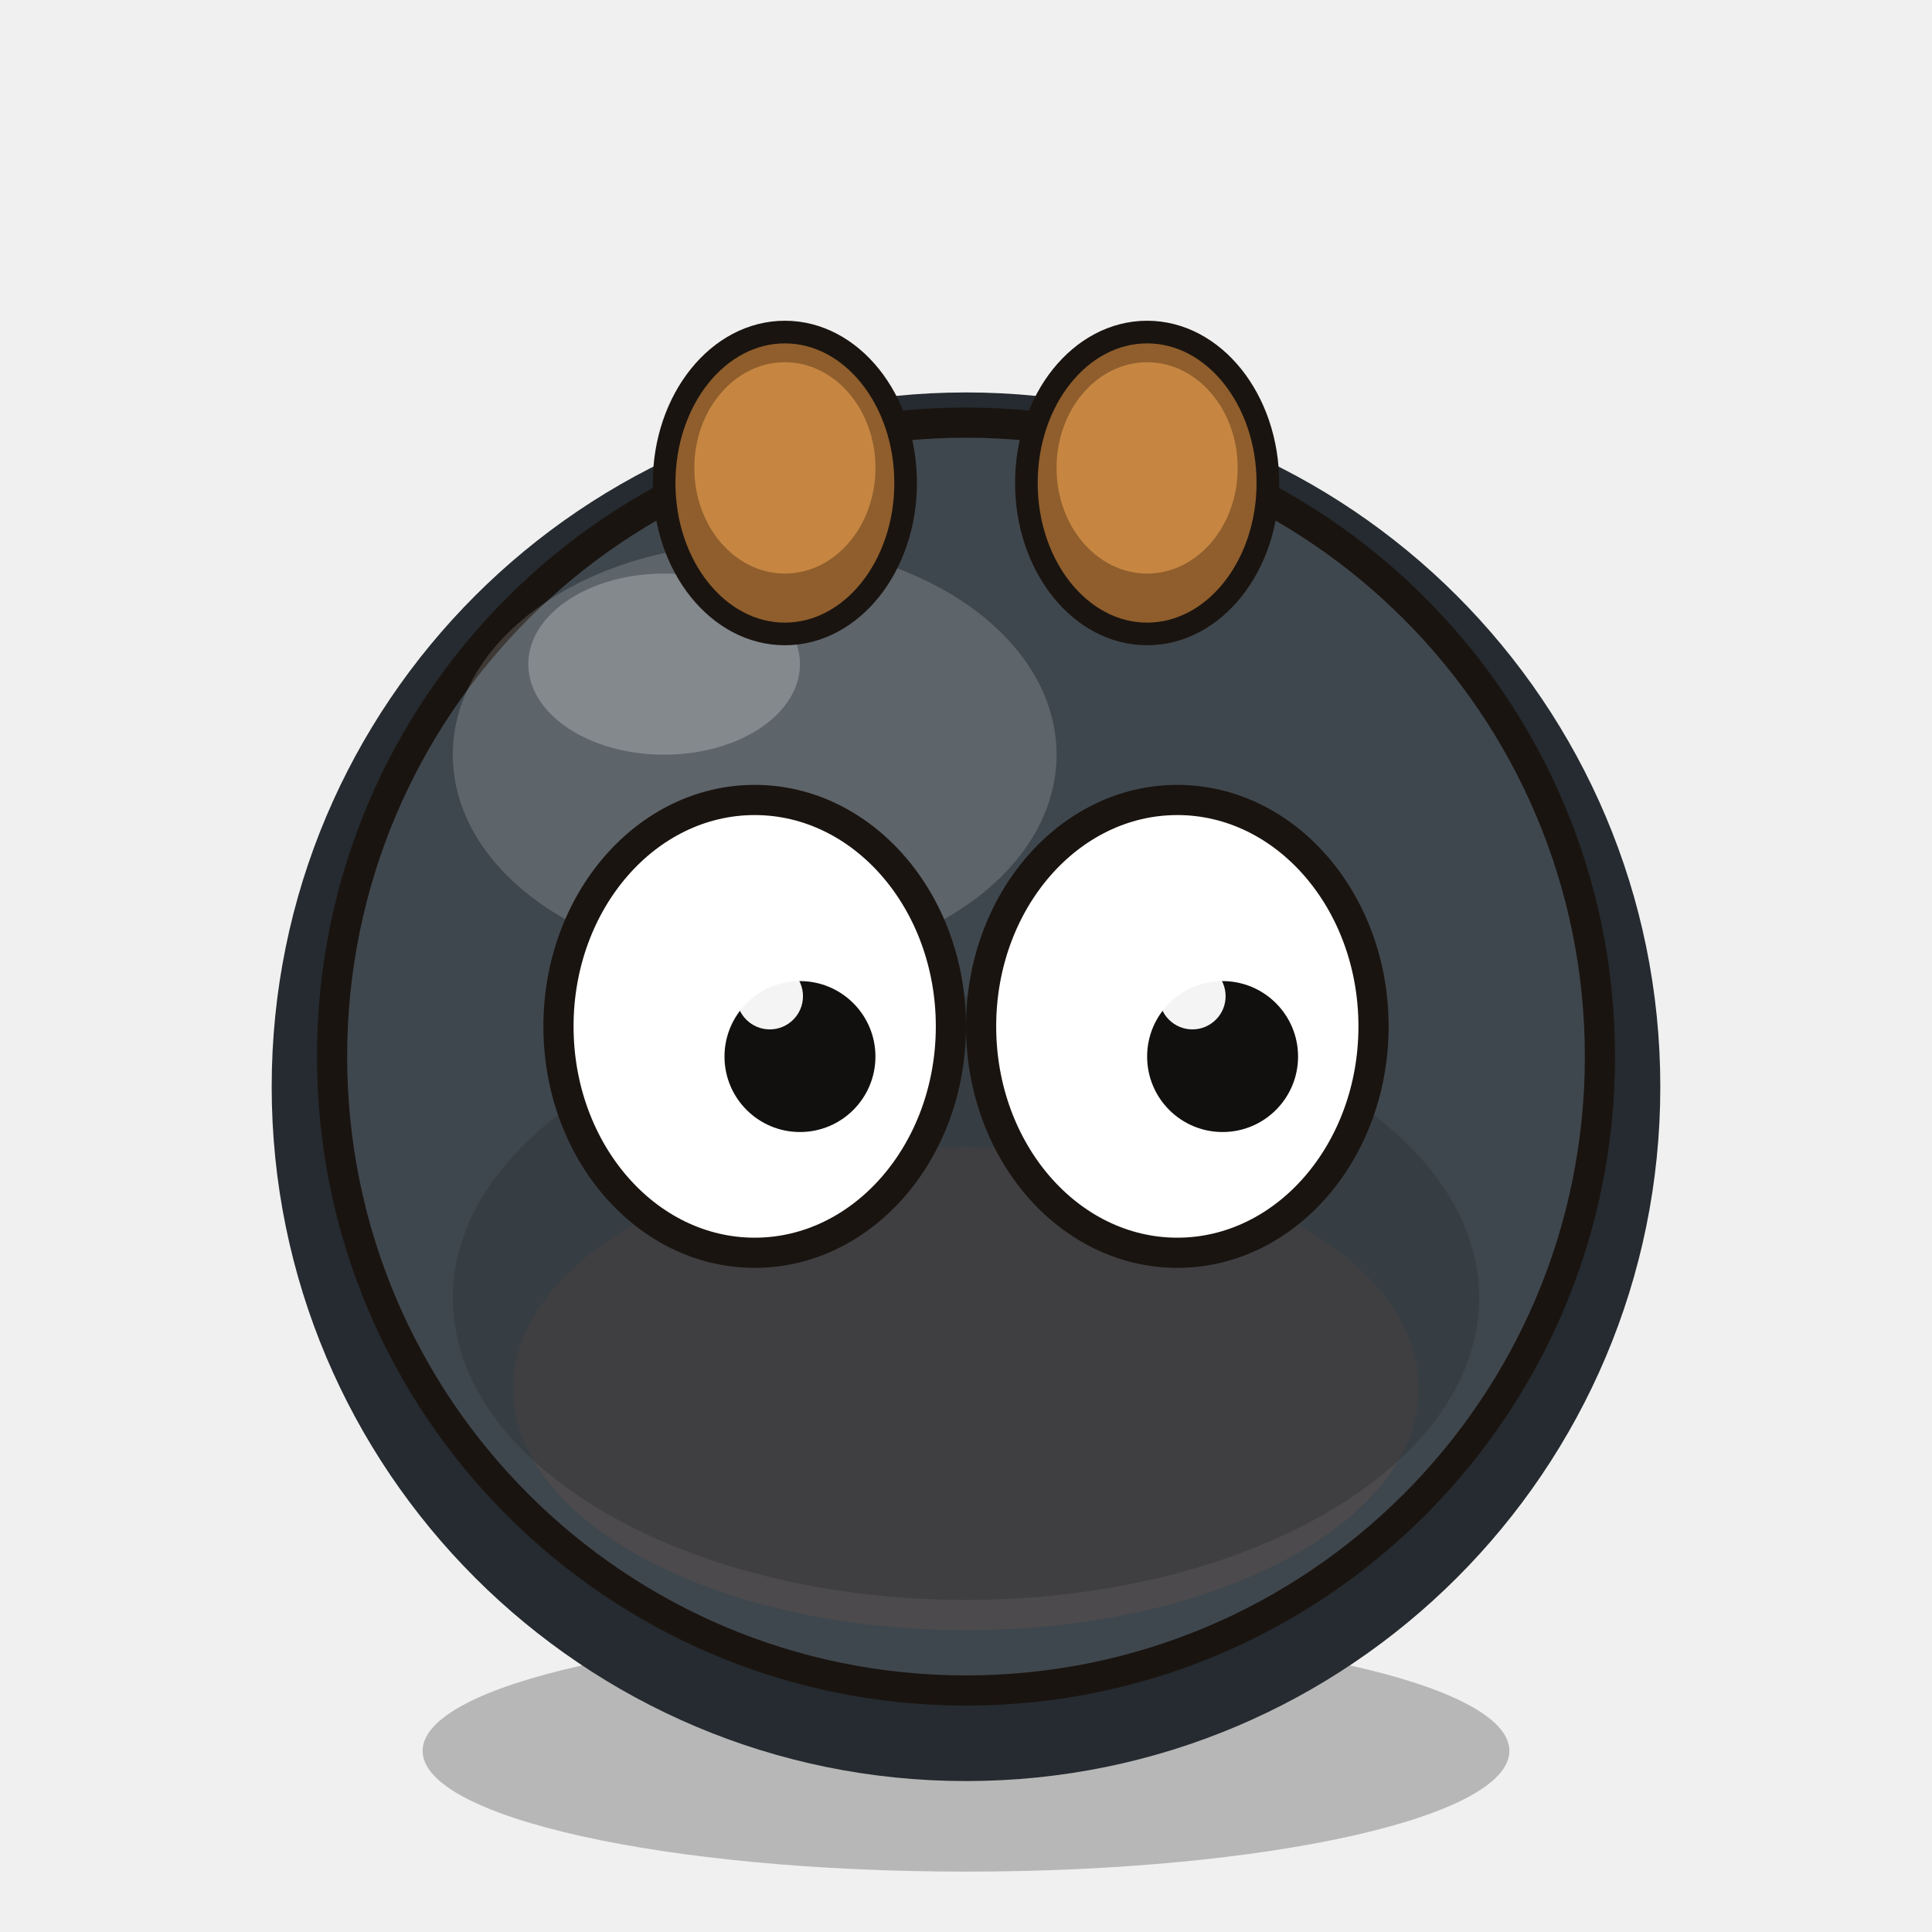
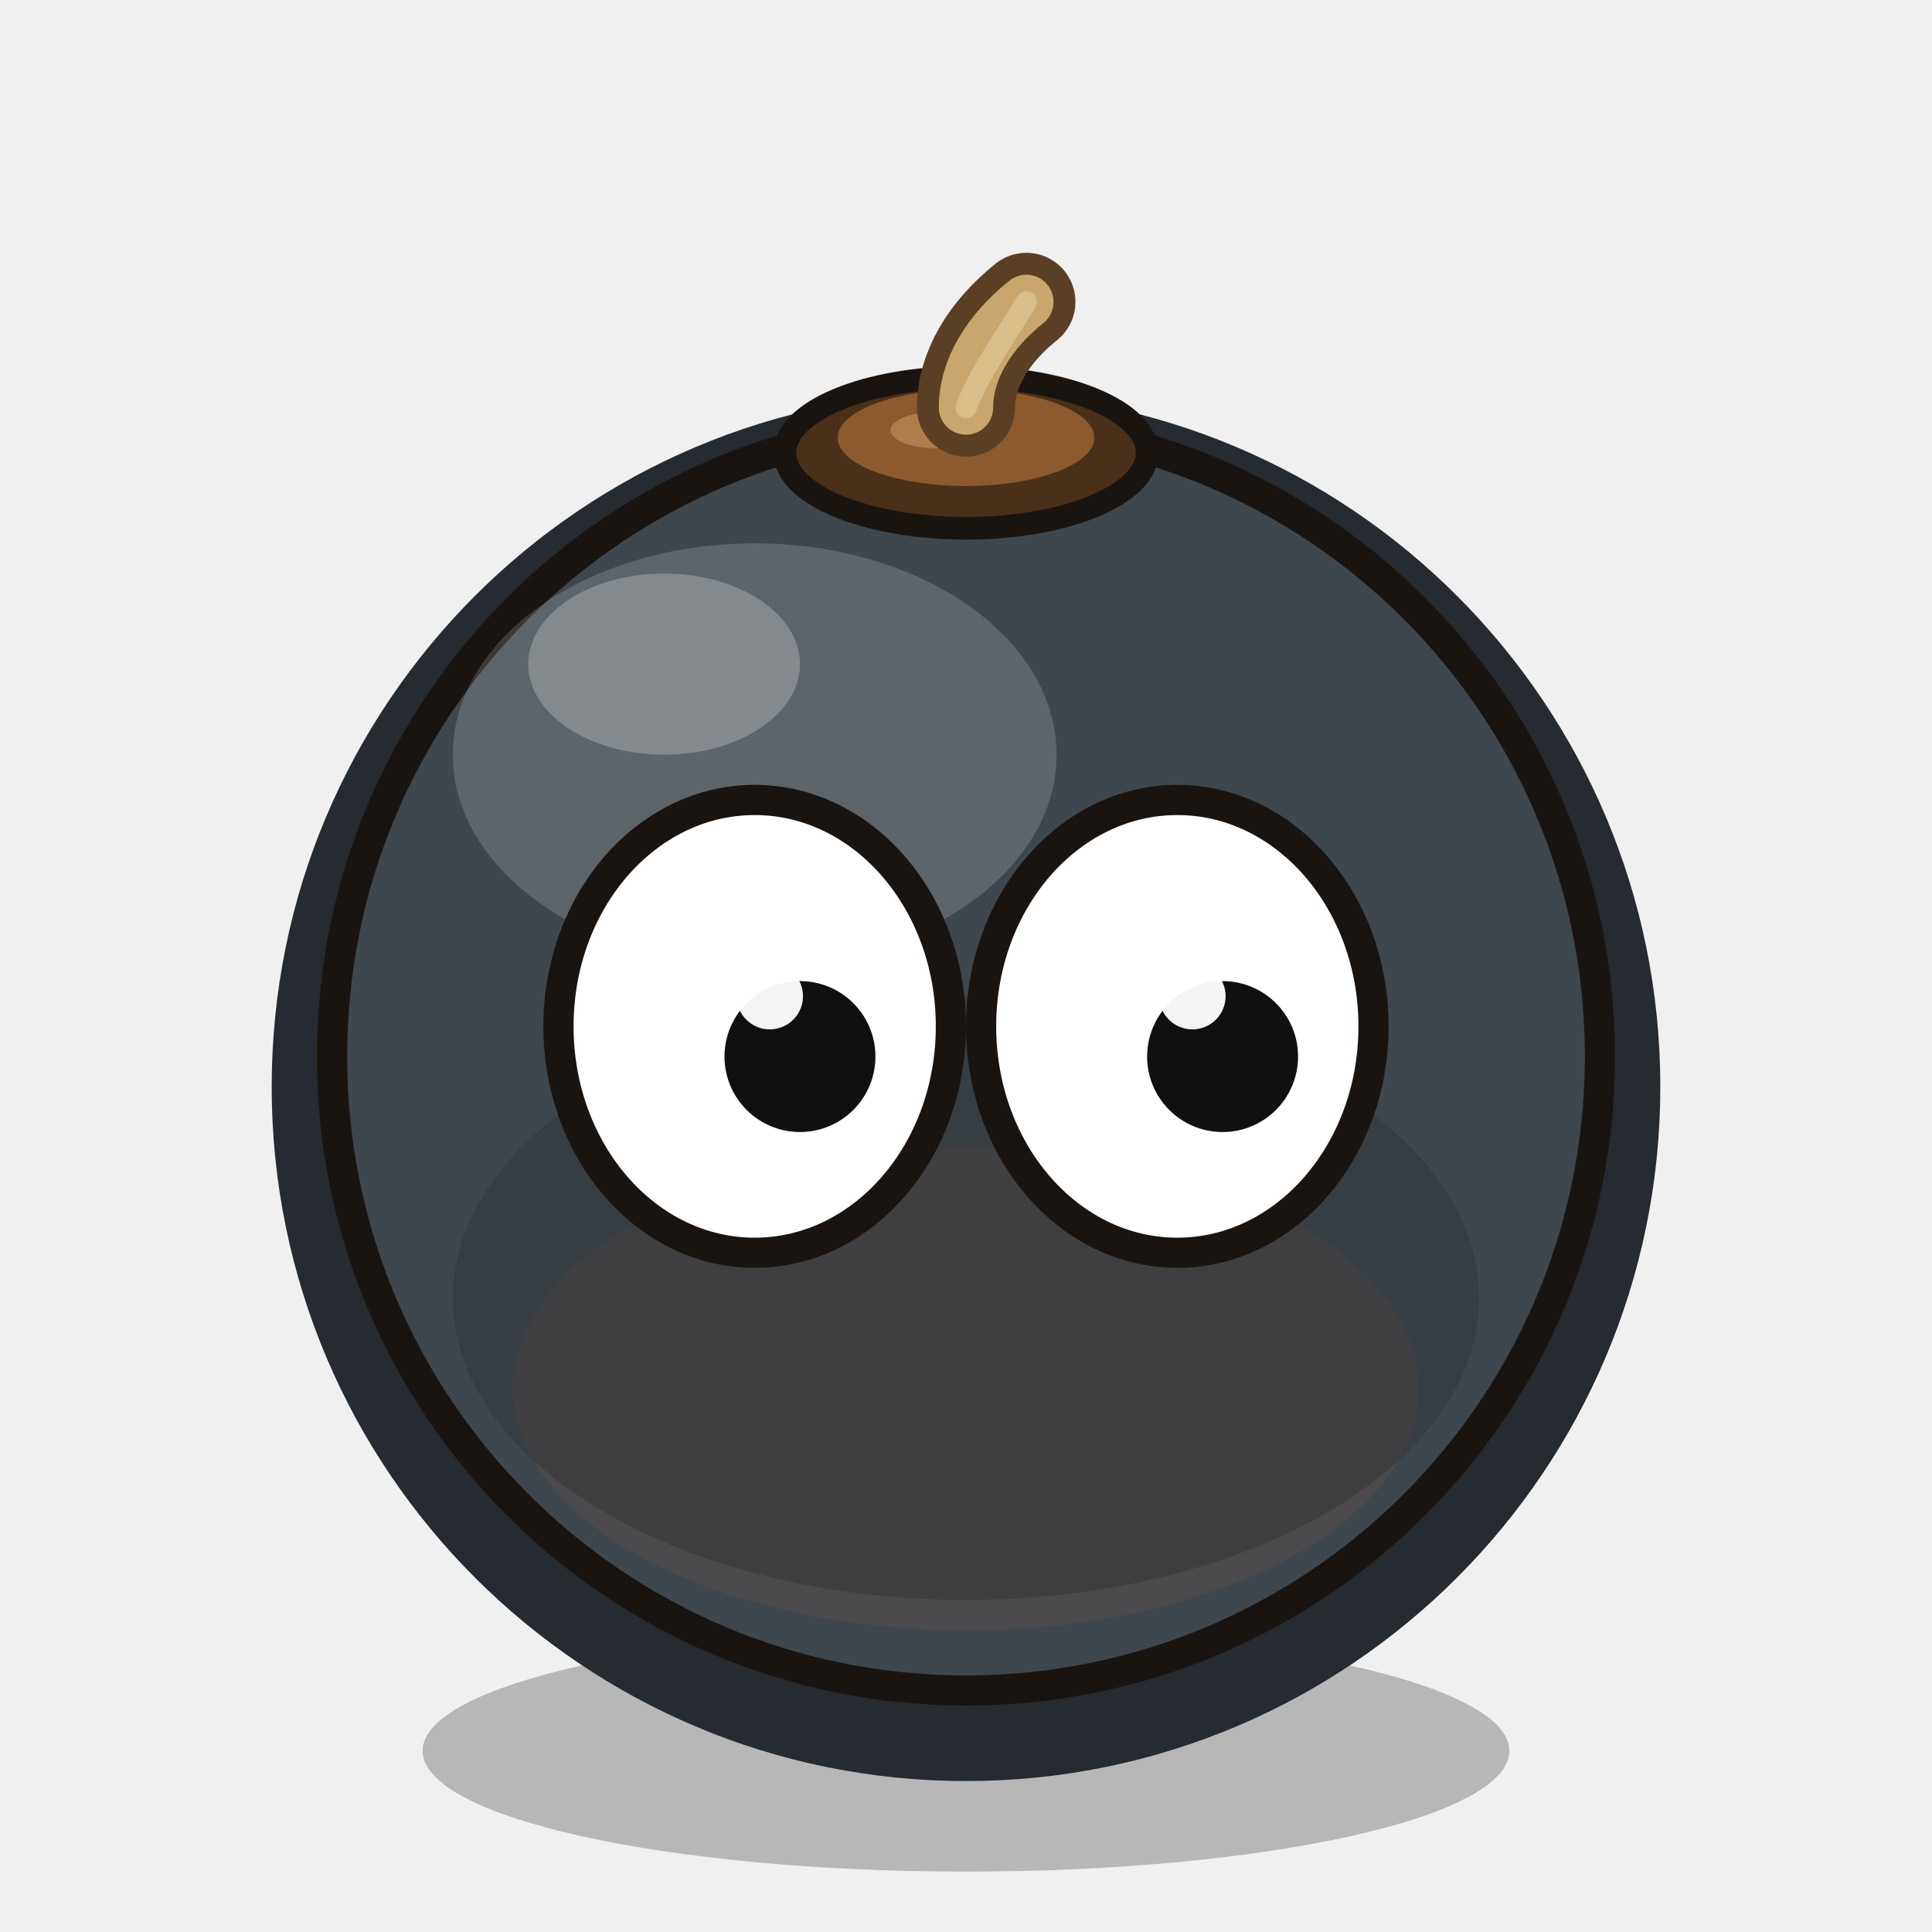
<svg xmlns="http://www.w3.org/2000/svg" viewBox="0 0 128 128" width="128" height="128">
  <ellipse cx="64" cy="116" rx="36" ry="8" fill="#000000" opacity="0.24" />
  <circle cx="64" cy="72" r="46" fill="#252B30" />
  <circle cx="64" cy="70" r="42" fill="#3F474E" stroke="#1A1410" stroke-width="2" />
  <ellipse cx="64" cy="92" rx="30" ry="16" fill="#FF7A2A" opacity="0.07" />
  <ellipse cx="64" cy="86" rx="34" ry="20" fill="#2A2F33" opacity="0.40" />
  <ellipse cx="50" cy="50" rx="20" ry="14" fill="#FFFFFF" opacity="0.16" />
  <ellipse cx="44" cy="44" rx="9" ry="6" fill="#FFFFFF" opacity="0.24" />
-   <ellipse cx="52" cy="32" rx="8" ry="10" fill="#8F5E2C" stroke="#1A1410" stroke-width="1.5" />
-   <ellipse cx="52" cy="31" rx="6" ry="7" fill="#C68642" />
-   <ellipse cx="76" cy="32" rx="8" ry="10" fill="#8F5E2C" stroke="#1A1410" stroke-width="1.5" />
-   <ellipse cx="76" cy="31" rx="6" ry="7" fill="#C68642" />
+   <ellipse cx="64" cy="30" rx="12" ry="5" fill="#4A3018" stroke="#1A1410" stroke-width="1.5" />
+   <ellipse cx="64" cy="29" rx="8.5" ry="3.2" fill="#8B5A2E" />
+   <ellipse cx="62" cy="28.5" rx="3" ry="1.2" fill="#B88952" opacity="0.75" />
+   <path d="M64 27 C64 24.5 65.5 22 68 20" fill="none" stroke="#5A3F24" stroke-width="6.5" stroke-linecap="round" />
+   <path d="M64 27 C64 24.5 65.5 22 68 20" fill="none" stroke="#C9A66B" stroke-width="3.6" stroke-linecap="round" />
+   <path d="M64 27 C65 24.5 66.5 22.5 68 20" fill="none" stroke="#E8D2A4" stroke-width="1.4" stroke-linecap="round" opacity="0.55" />
  <ellipse cx="50" cy="68" rx="13" ry="15" fill="#FFFFFF" stroke="#1A1410" stroke-width="2" />
  <ellipse cx="78" cy="68" rx="13" ry="15" fill="#FFFFFF" stroke="#1A1410" stroke-width="2" />
  <circle cx="53" cy="70" r="5" fill="#12100E" />
  <circle cx="81" cy="70" r="5" fill="#12100E" />
  <circle cx="51" cy="66" r="2.2" fill="#FFFFFF" opacity="0.95" />
  <circle cx="79" cy="66" r="2.2" fill="#FFFFFF" opacity="0.95" />
</svg>
